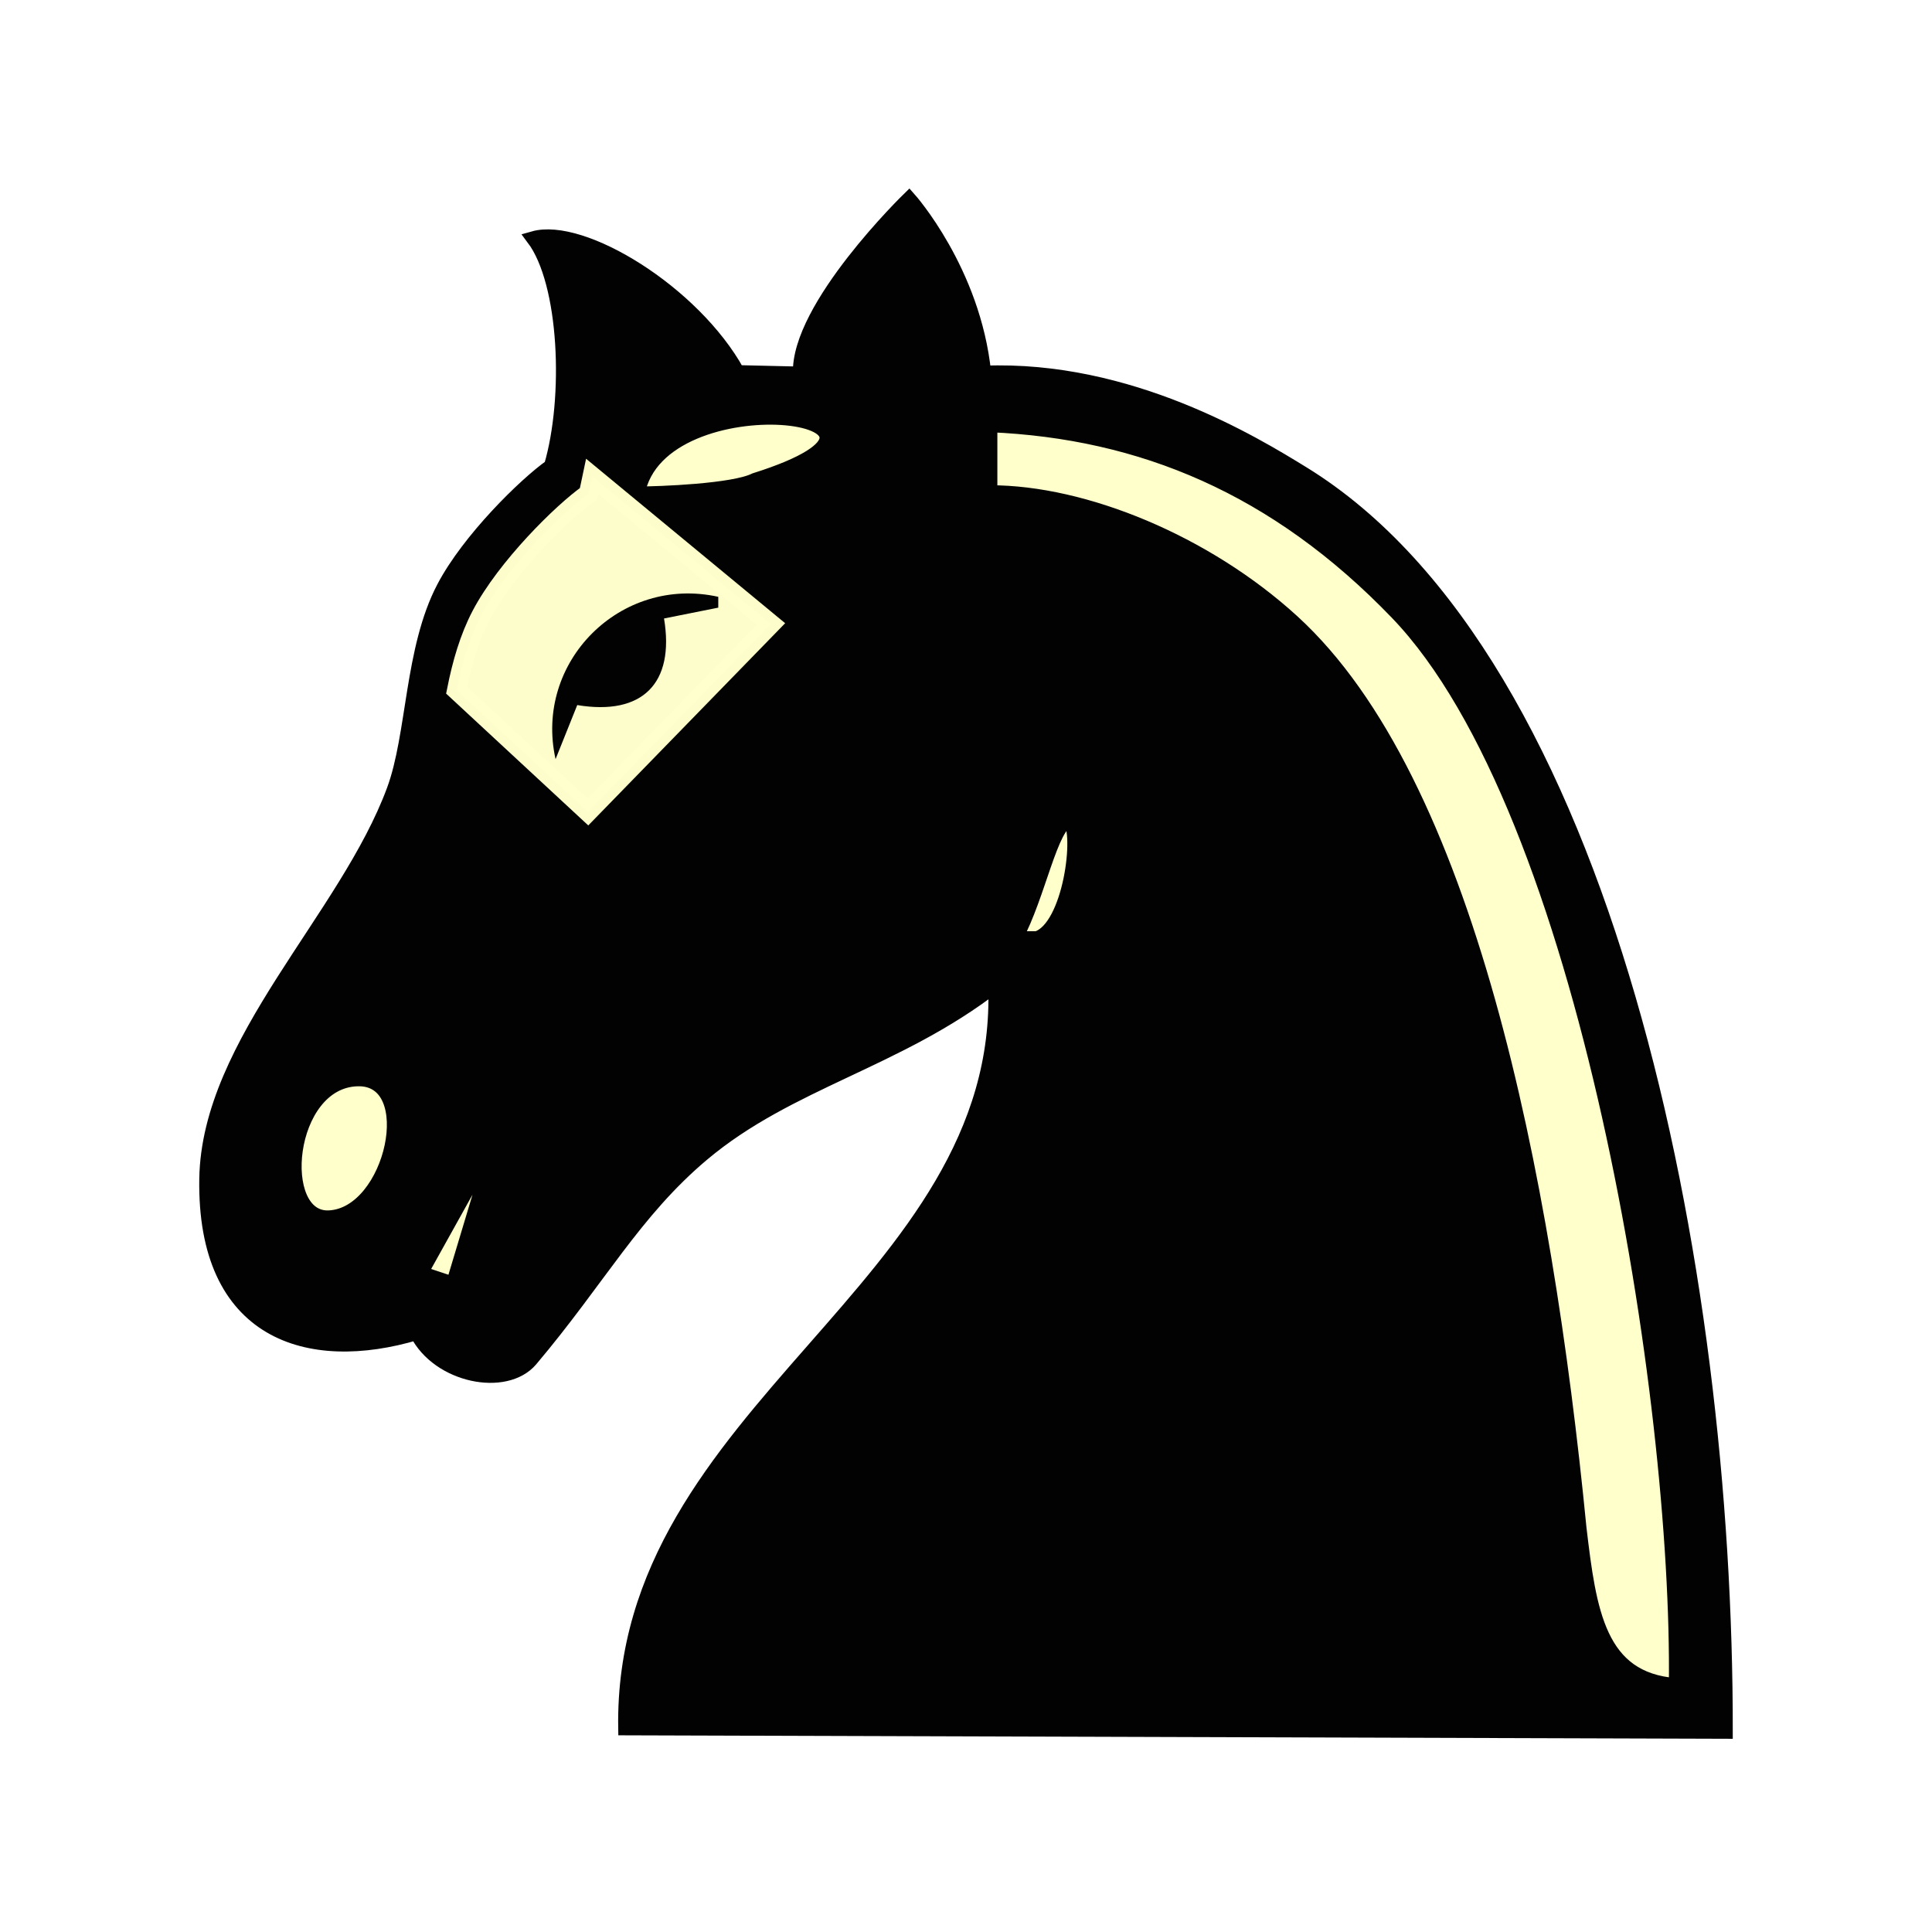
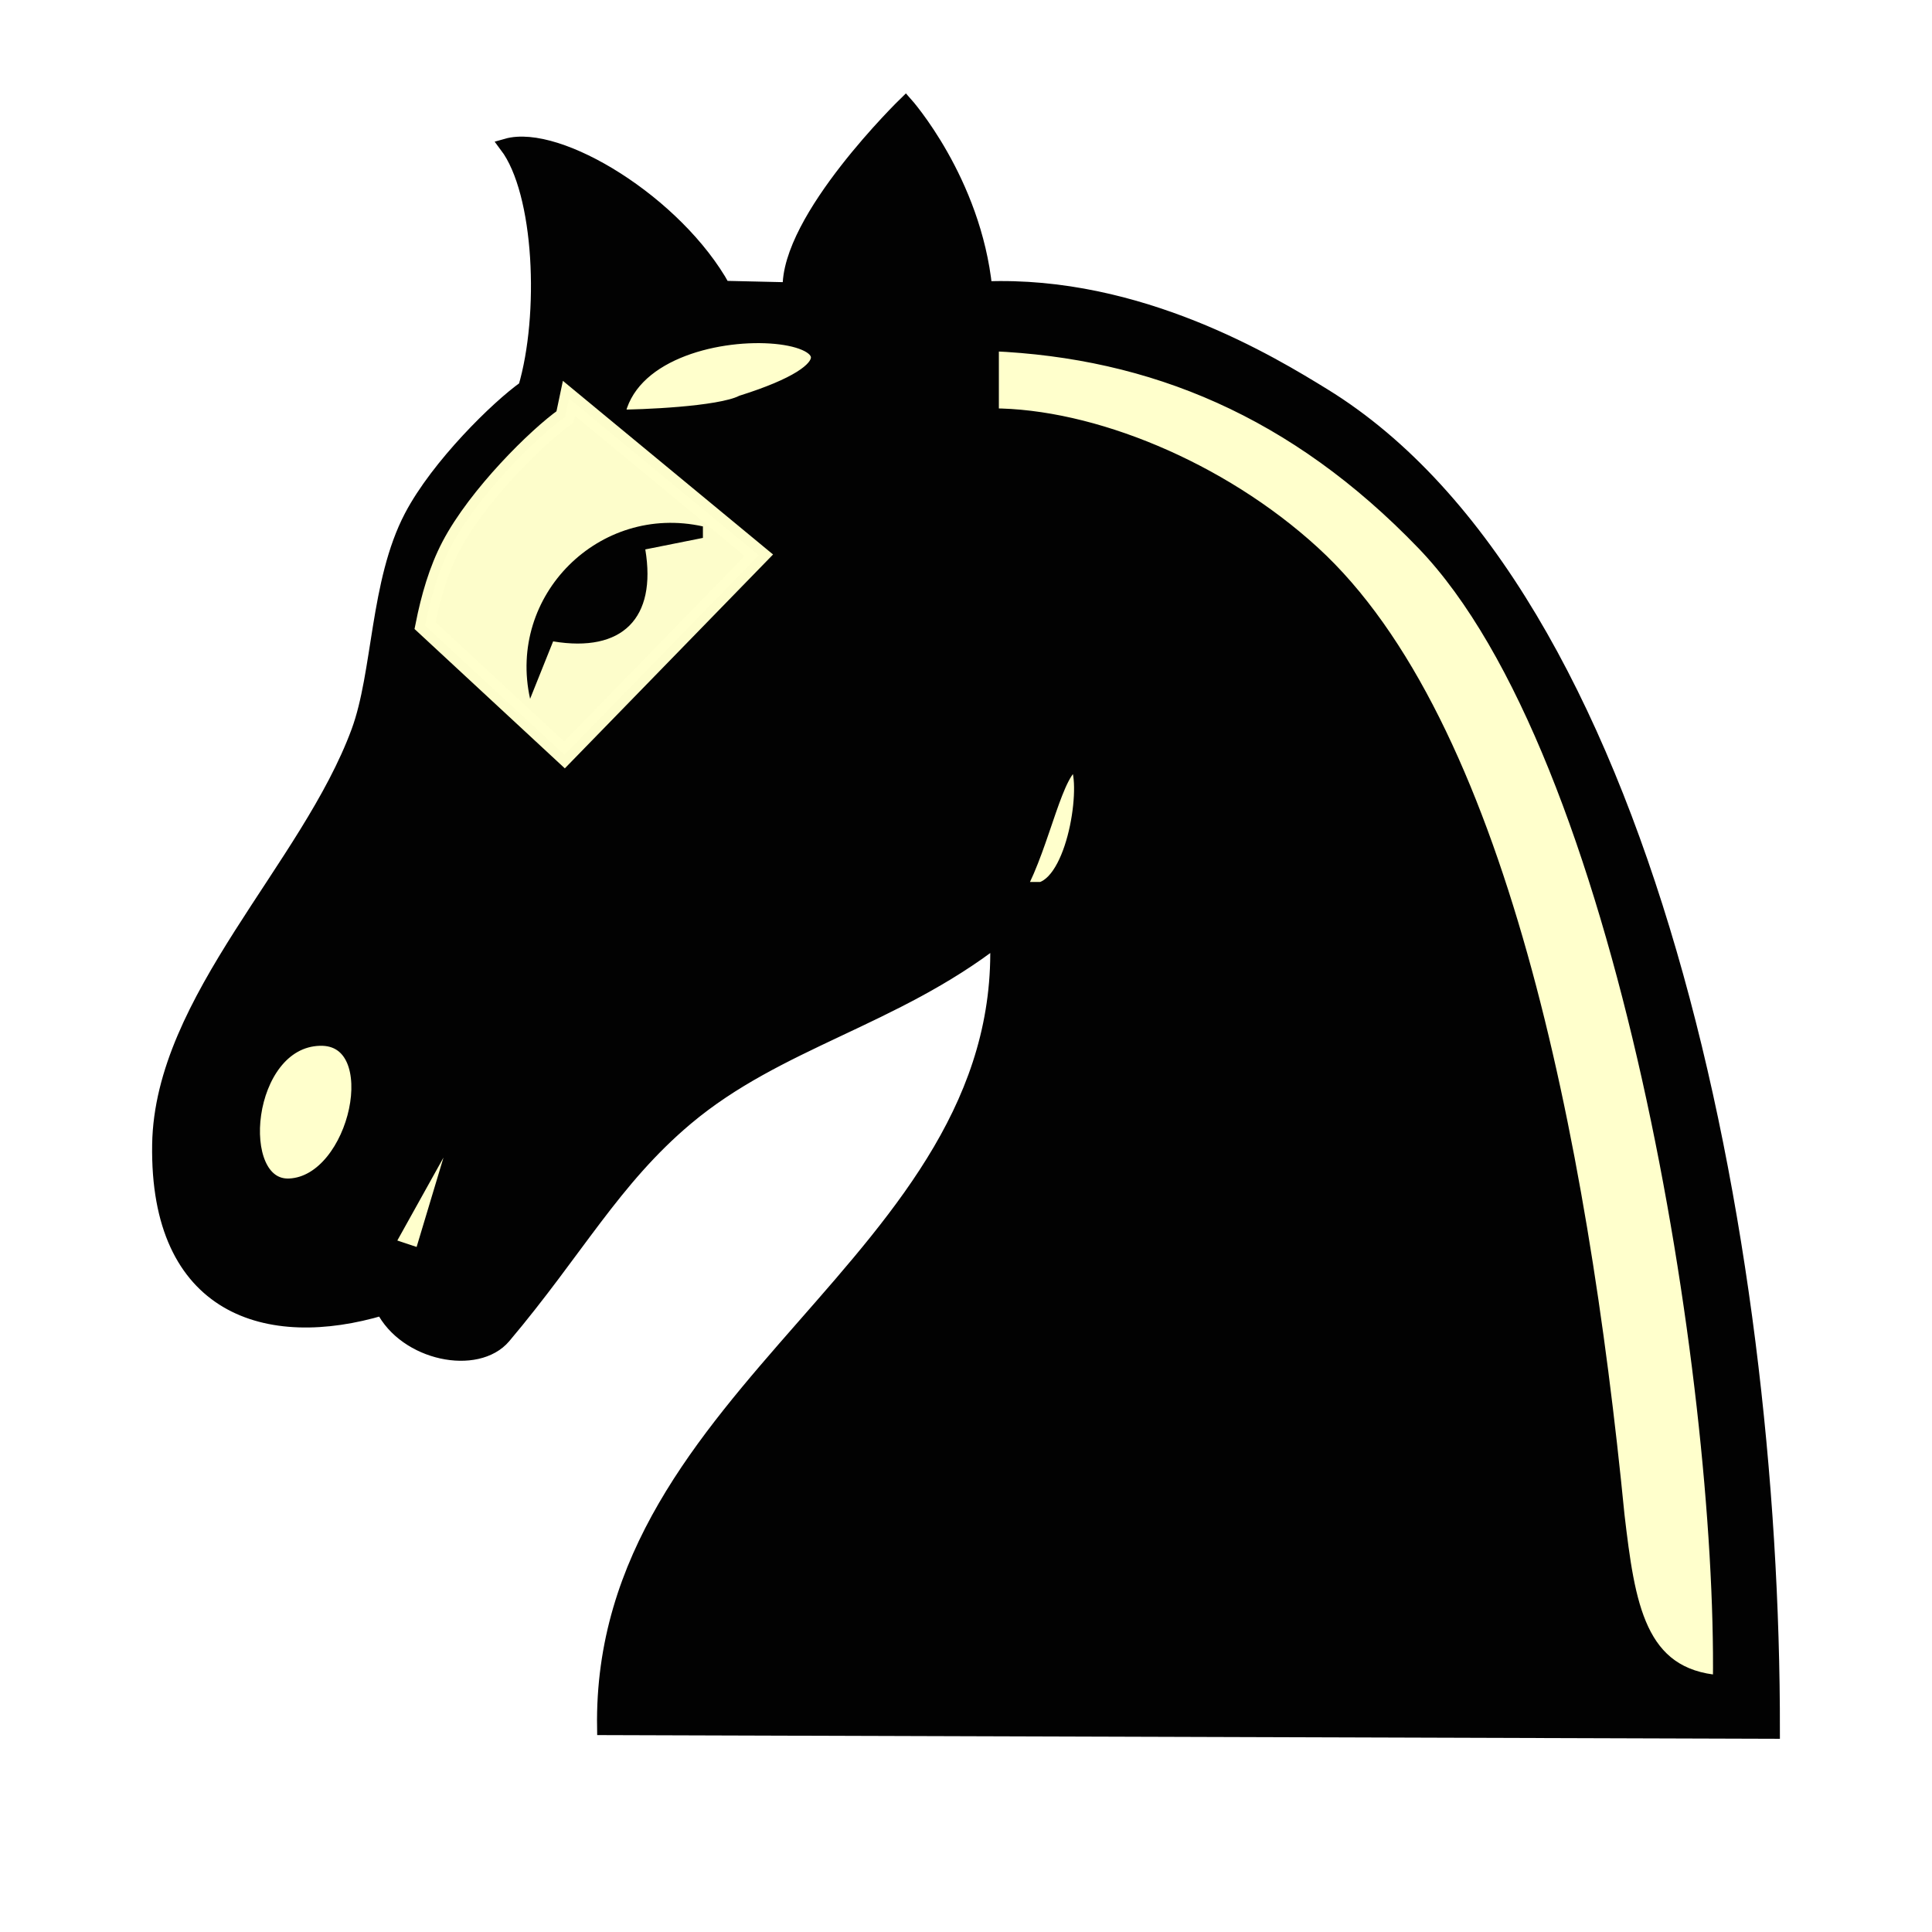
<svg xmlns="http://www.w3.org/2000/svg" width="100" height="100" id="svg2833" version="1.0">
  <defs id="defs2835">
    </defs>
  <g id="layer1" transform="translate(-67.5829,-53.16565)">
-     <g transform="matrix(1.26819,0,0,1.265422,-34.89213,232.4237)" style="display:inline" id="g4813">
-       <path style="opacity:0.99;fill:#ffffcc;fill-opacity:1;stroke:#ffffcc;stroke-width:0.587px;stroke-opacity:1" d="m 117.594,-132.152 c -1.301,1.941 -3.162,3.868 -3.438,6.281 -0.713,0.611 -1.733,0.033 -2.568,0.209 -0.845,-0.023 -1.82,-0.334 -2.014,-1.232 -0.777,-1.201 -1.842,-2.303 -3.199,-2.821 -0.47,-0.573 -1.253,-0.739 -1.938,-0.969 -0.567,1.203 0.282,2.455 0.072,3.7 0.09,1.638 -0.103,3.35 -0.679,4.866 -1.925,1.75 -3.785,3.708 -4.643,6.216 -1.055,2.328 -0.767,5.022 -1.844,7.346 -1.26,3.965 -4.334,6.987 -6.035,10.737 -1.212,2.312 -1.848,5.158 -0.745,7.636 0.517,1.113 1.51,2.022 2.658,2.467 1.526,0.513 3.193,0.25 4.686,-0.217 0.683,0.037 0.907,0.666 1.188,1.125 0.758,0.923 2.59,0.719 3.062,-0.281 1.086,-1.101 1.752,-2.411 2.792,-3.522 1.625,-1.924 3.315,-3.818 5.27,-5.416 1.012,-0.614 2.211,-1.304 3.362,-1.822 2.984,-1.406 5.805,-3.178 8.544,-4.991 0.298,0.114 -0.022,0.795 0.062,1.125 0.024,3.218 -0.759,6.507 -2.429,9.271 -0.914,1.474 -1.929,2.723 -3.13,4 -1.906,2.085 -3.583,4.373 -5.31,6.622 -1.81,2.544 -3.471,5.317 -4.067,8.418 0.051,0.551 -0.446,1.443 0.28,1.662 0.779,0.297 1.645,-0.056 2.457,0.087 13.494,-0.058 26.988,-0.034 40.481,0.063 -0.199,-8.044 -0.823,-16.13 -2.716,-23.969 -0.951,-4.236 -2.141,-8.437 -3.934,-12.4 -1.535,-3.568 -3.549,-6.927 -5.997,-9.95 -1.808,-2.177 -4.307,-3.619 -6.728,-5.056 -2.953,-1.622 -6.28,-2.738 -9.688,-2.656 -0.822,0.022 -1.474,-0.737 -1.397,-1.535 -0.38,-1.855 -1.15,-3.63 -2.322,-5.121 l -0.06,0.08 -0.034,0.045 z" id="path4681" />
-       <path style="opacity:0.99;fill:#000000;fill-opacity:1;stroke:#000000;stroke-width:0.587px;stroke-opacity:1" d="m 110.907,-126.43 2.554,0.059 c -0.113,-2.713 4.446,-7.153 4.446,-7.153 0,0 2.631,2.953 3.056,7.117 5.938,-0.237 11.039,2.899 13.001,4.107 12.429,7.656 17.294,32.449 17.268,51.469 l -44.903,-0.141 c -0.207,-13.073 15.563,-17.975 15.101,-30.391 -3.985,3.099 -8.427,3.943 -11.945,6.905 -2.794,2.352 -4.233,5.107 -7.018,8.412 -1.027,1.219 -3.768,0.678 -4.654,-1.093 -4.428,1.328 -8.682,0.018 -8.582,-6.302 0.089,-5.595 5.715,-10.651 7.649,-15.902 0.834,-2.264 0.717,-5.762 2.035,-8.28 1.023,-1.956 3.325,-4.22 4.381,-4.965 0.82,-2.789 0.64,-7.512 -0.717,-9.321 1.979,-0.565 6.52,2.199 8.329,5.478 z m 10.31,2.157 0,2.756 c 3.826,-0.003 8.787,2.029 12.337,5.279 7.098,6.496 10.281,22.51 11.708,37.087 0.402,3.407 0.781,6.19 3.948,6.426 0.151,-11.674 -3.639,-35.798 -11.389,-43.87 -4.93,-5.135 -10.425,-7.414 -16.604,-7.678 z m -23.244,34.686 1.328,0.443 1.328,-4.428 -0.443,0 z m -3.739,-2.269 c 2.614,-0.123 3.818,-5.736 1.162,-5.664 -2.933,0.08 -3.417,5.77 -1.162,5.664 z m 28.008,-11.42 0.886,0 c 1.359,-0.44 1.848,-4.311 1.328,-4.87 -0.772,0.206 -1.254,3.099 -2.214,4.87 z m -15.414,-18.19 c 0.886,0 3.91,-0.113 4.795,-0.556 8.412,-2.657 -3.91,-4.315 -4.795,0.556 z" id="path4683" />
-       <path id="path4701" d="m 104.973,-122.177 c -0.053,0.245 -0.091,0.496 -0.156,0.719 -1.055,0.744 -3.352,3.013 -4.375,4.969 -0.485,0.927 -0.785,1.98 -1,3.062 l 5.358,4.979 7.469,-7.688 z" style="color:#000000;fill:#ffffcc;fill-opacity:0.992;fill-rule:nonzero;stroke:#ffffcc;stroke-width:0.789;stroke-opacity:0.992;marker:none;visibility:visible;display:inline;overflow:visible;enable-background:accumulate" />
+     <g transform="matrix(1.346879,0,0,1.343939,-44.35288,237.985)" style="display:inline" id="g4813">
+       <path style="opacity:0.99;fill:#ffffcc;fill-opacity:1;stroke:#ffffcc;stroke-width:0.553px;stroke-opacity:1" d="m 117.594,-132.152 c -1.301,1.941 -3.162,3.868 -3.438,6.281 -0.713,0.611 -1.733,0.033 -2.568,0.209 -0.845,-0.023 -1.82,-0.334 -2.014,-1.232 -0.777,-1.201 -1.842,-2.303 -3.199,-2.821 -0.47,-0.573 -1.253,-0.739 -1.938,-0.969 -0.567,1.203 0.282,2.455 0.072,3.7 0.09,1.638 -0.103,3.35 -0.679,4.866 -1.925,1.75 -3.785,3.708 -4.643,6.216 -1.055,2.328 -0.767,5.022 -1.844,7.346 -1.26,3.965 -4.334,6.987 -6.035,10.737 -1.212,2.312 -1.848,5.158 -0.745,7.636 0.517,1.113 1.51,2.022 2.658,2.467 1.526,0.513 3.193,0.25 4.686,-0.217 0.683,0.037 0.907,0.666 1.188,1.125 0.758,0.923 2.59,0.719 3.062,-0.281 1.086,-1.101 1.752,-2.411 2.792,-3.522 1.625,-1.924 3.315,-3.818 5.27,-5.416 1.012,-0.614 2.211,-1.304 3.362,-1.822 2.984,-1.406 5.805,-3.178 8.544,-4.991 0.298,0.114 -0.022,0.795 0.062,1.125 0.024,3.218 -0.759,6.507 -2.429,9.271 -0.914,1.474 -1.929,2.723 -3.13,4 -1.906,2.085 -3.583,4.373 -5.31,6.622 -1.81,2.544 -3.471,5.317 -4.067,8.418 0.051,0.551 -0.446,1.443 0.28,1.662 0.779,0.297 1.645,-0.056 2.457,0.087 13.494,-0.058 26.988,-0.034 40.481,0.063 -0.199,-8.044 -0.823,-16.13 -2.716,-23.969 -0.951,-4.236 -2.141,-8.437 -3.934,-12.4 -1.535,-3.568 -3.549,-6.927 -5.997,-9.95 -1.808,-2.177 -4.307,-3.619 -6.728,-5.056 -2.953,-1.622 -6.28,-2.738 -9.688,-2.656 -0.822,0.022 -1.474,-0.737 -1.397,-1.535 -0.38,-1.855 -1.15,-3.63 -2.322,-5.121 l -0.06,0.08 -0.034,0.045 z" id="path4681" />
+       <path style="opacity:0.99;fill:#000000;fill-opacity:1;stroke:#000000;stroke-width:0.553px;stroke-opacity:1" d="m 110.907,-126.43 2.554,0.059 c -0.113,-2.713 4.446,-7.153 4.446,-7.153 0,0 2.631,2.953 3.056,7.117 5.938,-0.237 11.039,2.899 13.001,4.107 12.429,7.656 17.294,32.449 17.268,51.469 l -44.903,-0.141 c -0.207,-13.073 15.563,-17.975 15.101,-30.391 -3.985,3.099 -8.427,3.943 -11.945,6.905 -2.794,2.352 -4.233,5.107 -7.018,8.412 -1.027,1.219 -3.768,0.678 -4.654,-1.093 -4.428,1.328 -8.682,0.018 -8.582,-6.302 0.089,-5.595 5.715,-10.651 7.649,-15.902 0.834,-2.264 0.717,-5.762 2.035,-8.28 1.023,-1.956 3.325,-4.22 4.381,-4.965 0.82,-2.789 0.64,-7.512 -0.717,-9.321 1.979,-0.565 6.52,2.199 8.329,5.478 z m 10.31,2.157 0,2.756 c 3.826,-0.003 8.787,2.029 12.337,5.279 7.098,6.496 10.281,22.51 11.708,37.087 0.402,3.407 0.781,6.19 3.948,6.426 0.151,-11.674 -3.639,-35.798 -11.389,-43.87 -4.93,-5.135 -10.425,-7.414 -16.604,-7.678 z m -23.244,34.686 1.328,0.443 1.328,-4.428 -0.443,0 z m -3.739,-2.269 c 2.614,-0.123 3.818,-5.736 1.162,-5.664 -2.933,0.08 -3.417,5.77 -1.162,5.664 z m 28.008,-11.42 0.886,0 c 1.359,-0.44 1.848,-4.311 1.328,-4.87 -0.772,0.206 -1.254,3.099 -2.214,4.87 z m -15.414,-18.19 c 0.886,0 3.91,-0.113 4.795,-0.556 8.412,-2.657 -3.91,-4.315 -4.795,0.556 z" id="path4683" />
+       <path id="path4701" d="m 104.973,-122.177 c -0.053,0.245 -0.091,0.496 -0.156,0.719 -1.055,0.744 -3.352,3.013 -4.375,4.969 -0.485,0.927 -0.785,1.98 -1,3.062 l 5.358,4.979 7.469,-7.688 z" style="color:#000000;fill:#ffffcc;fill-opacity:0.992;fill-rule:nonzero;stroke:#ffffcc;stroke-width:0.743;stroke-opacity:0.992;marker:none;visibility:visible;display:inline;overflow:visible;enable-background:accumulate" />
      <path style="opacity:0.99;fill:#000000;fill-opacity:1" d="m 103.478,-110.605 0.886,-2.214 c 2.657,0.443 3.985,-0.886 3.542,-3.542 l 2.214,-0.443 0,-0.443 c -3.985,-0.886 -7.527,2.657 -6.641,6.641 z" id="path4739" />
    </g>
  </g>
</svg>
